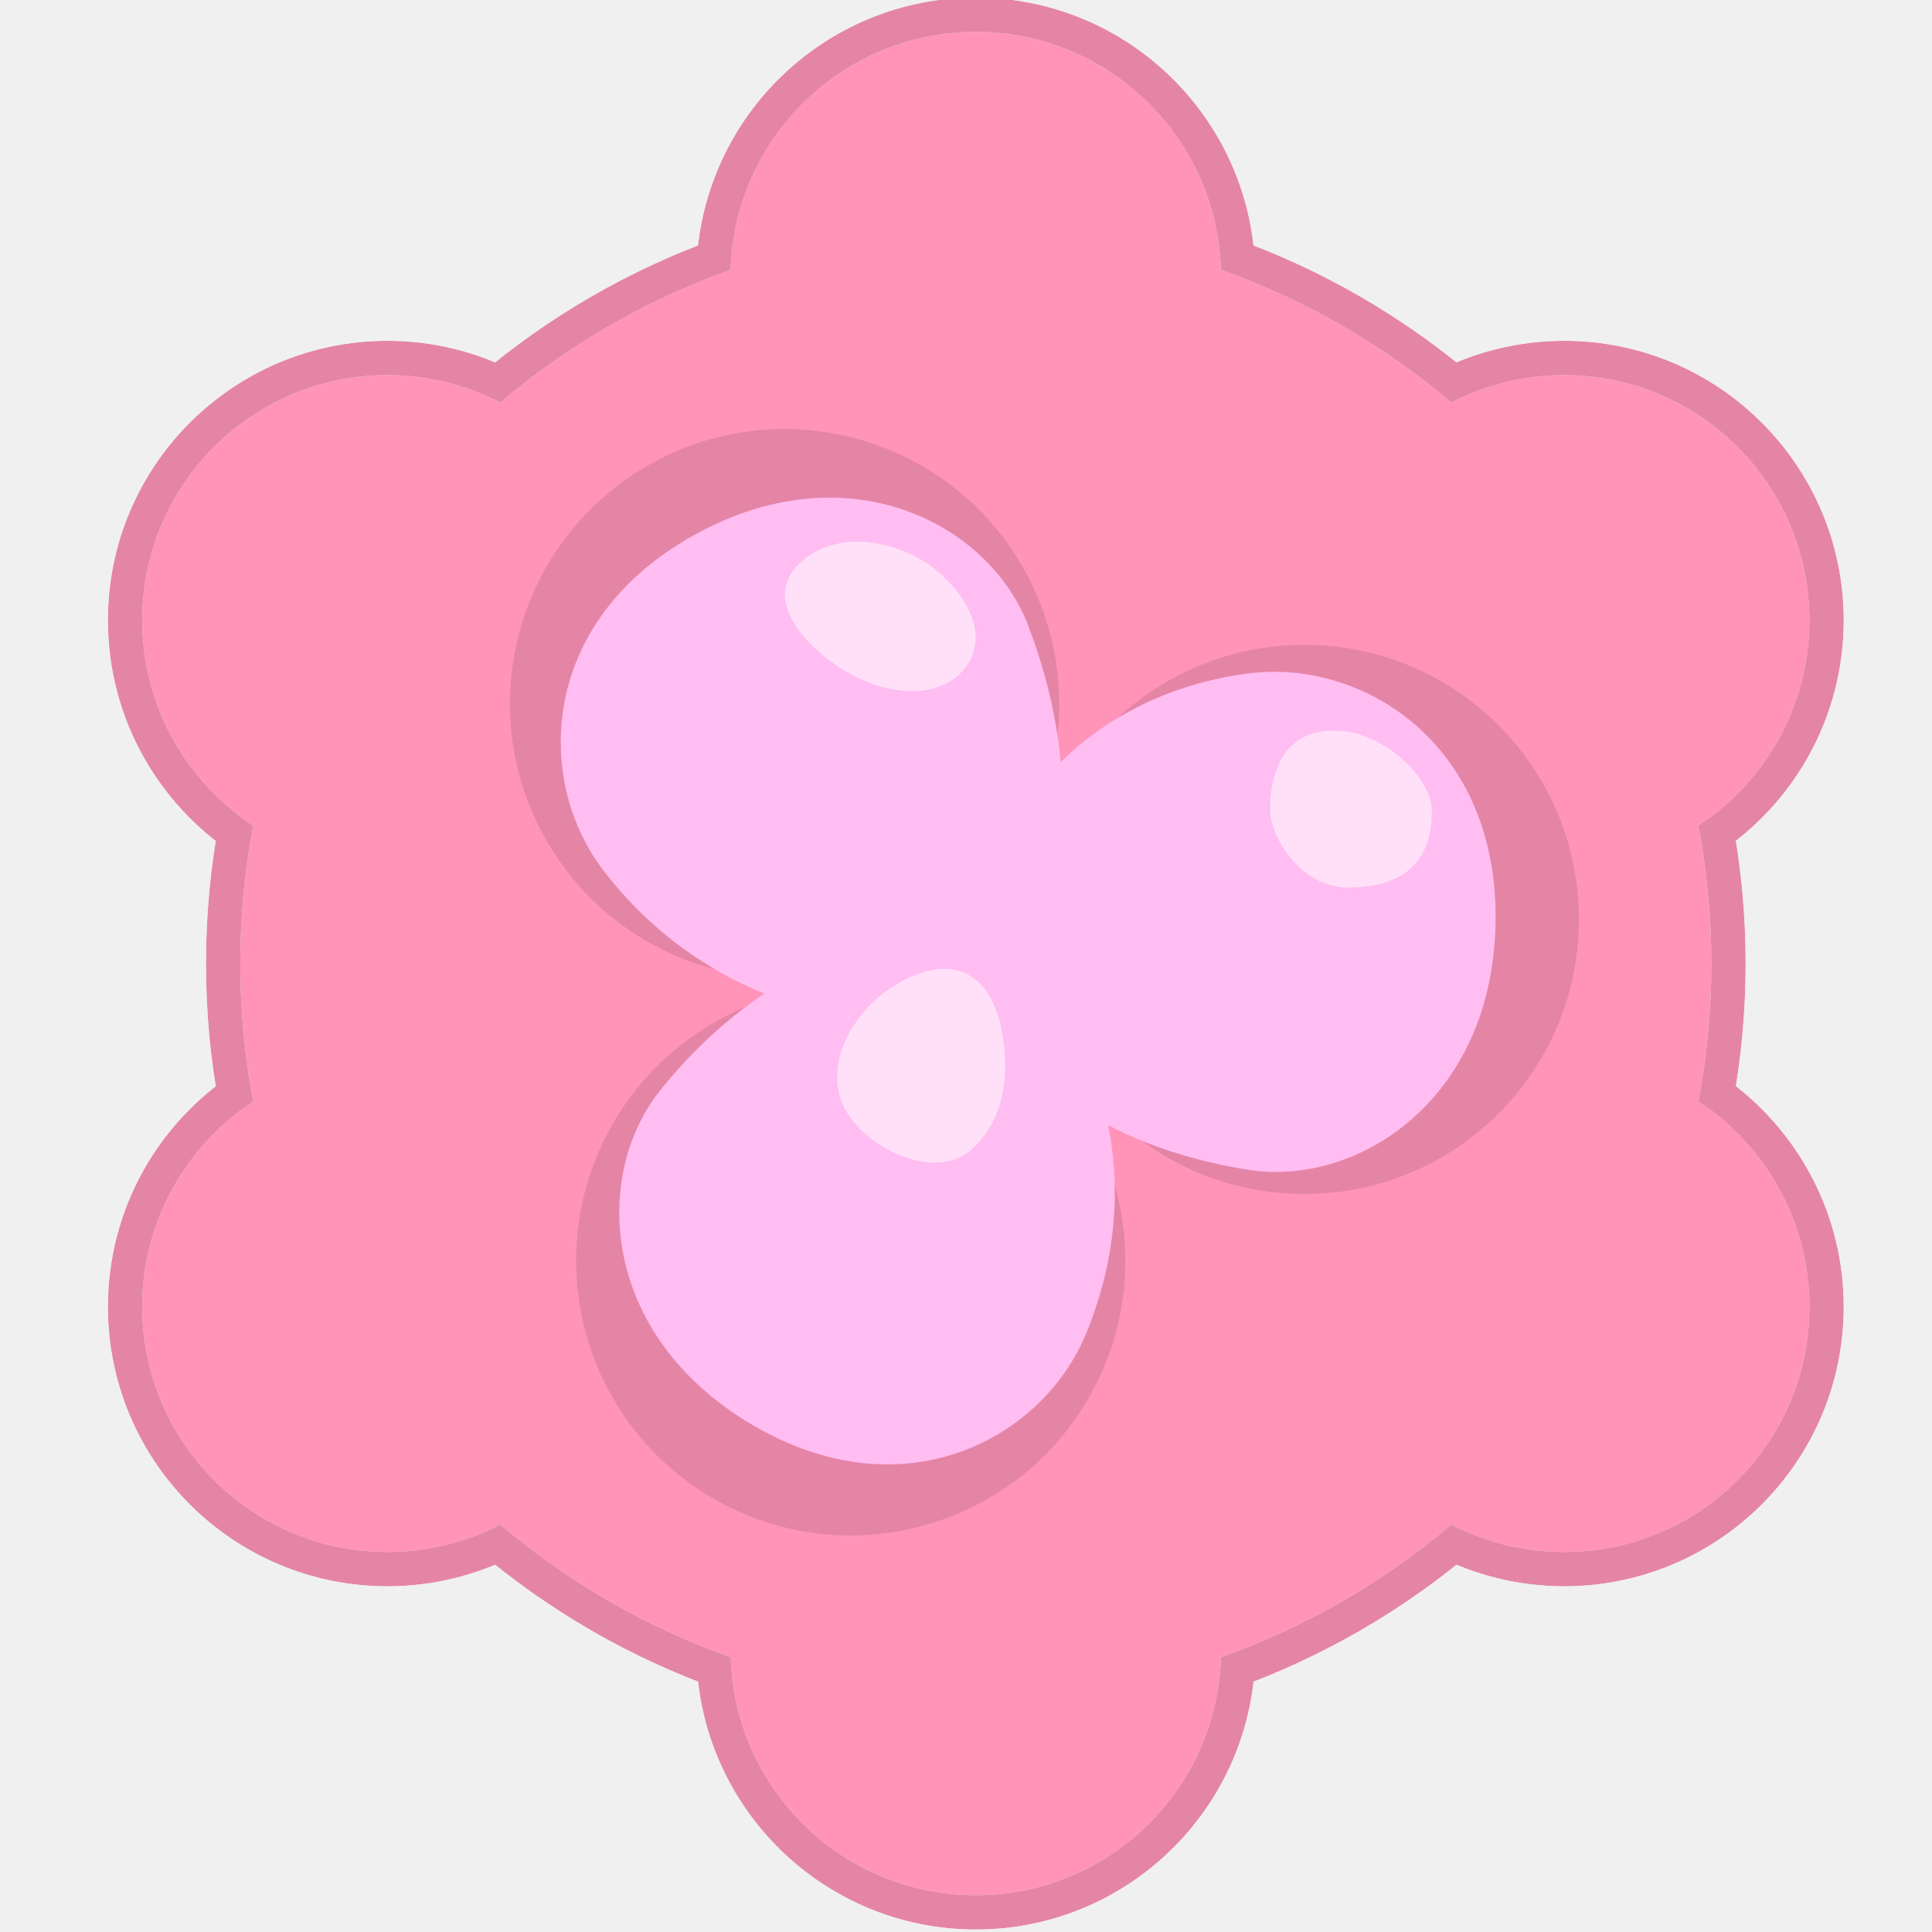
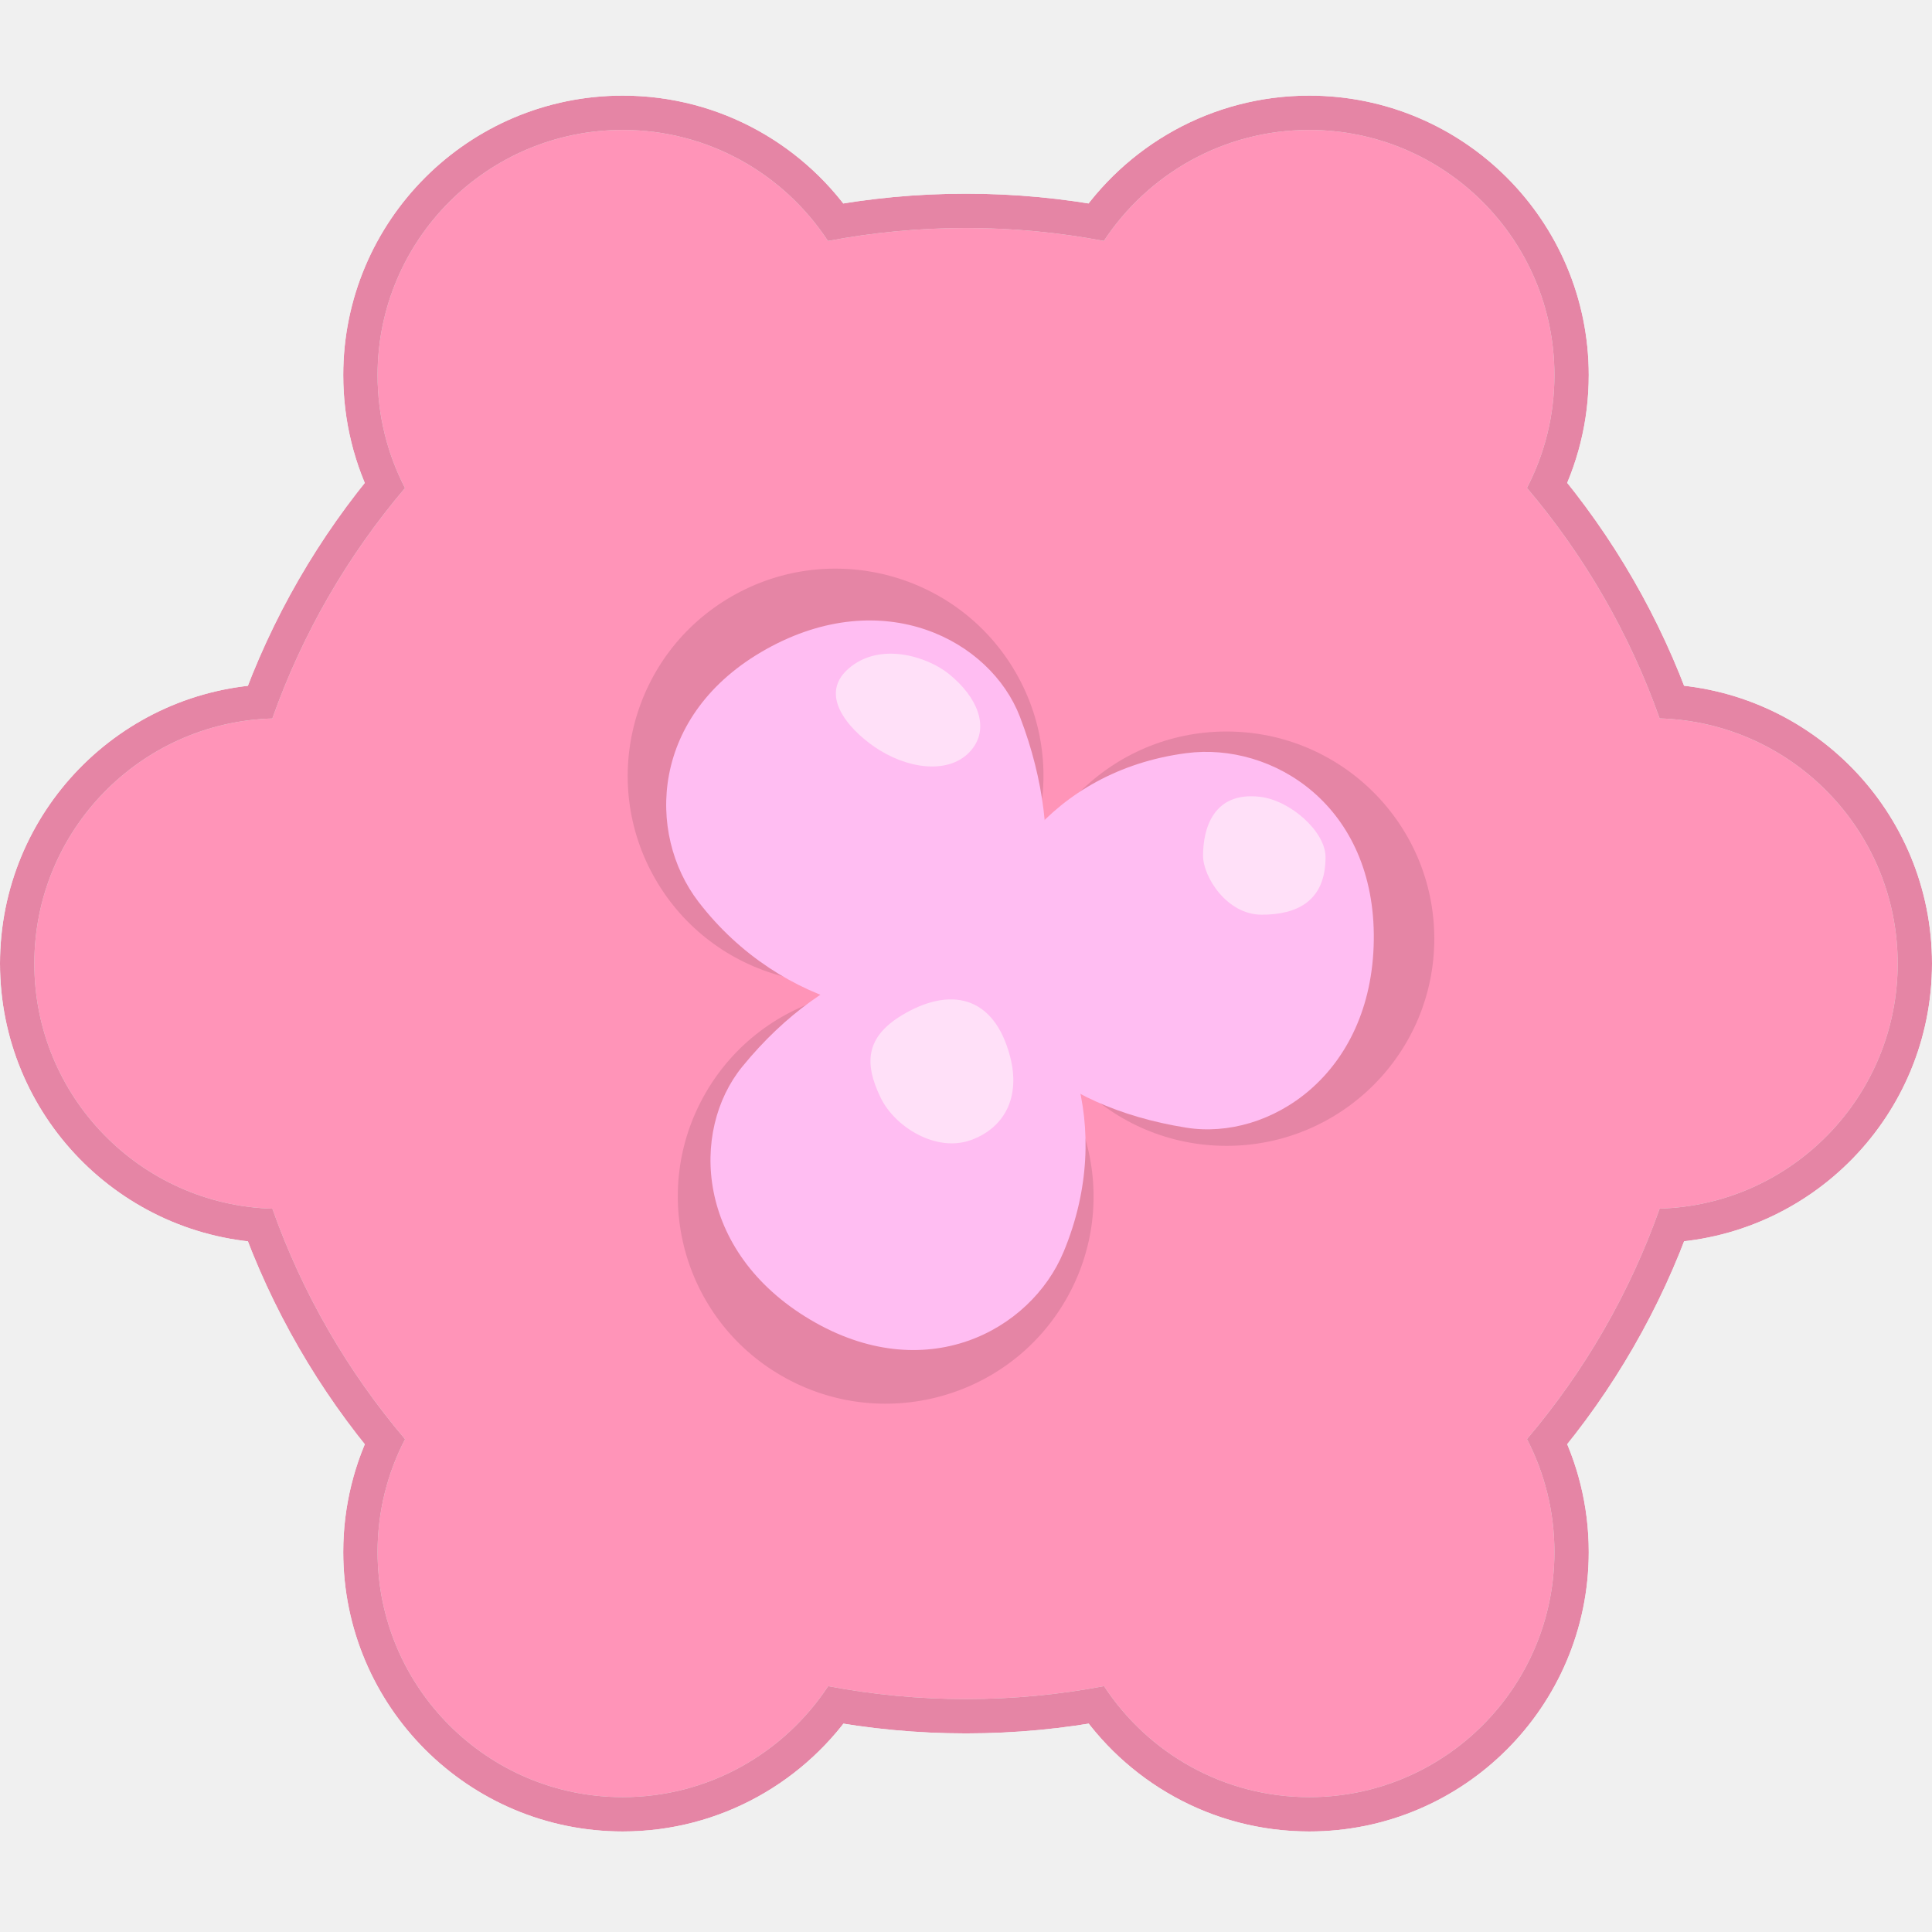
<svg xmlns="http://www.w3.org/2000/svg" width="788" height="788" fill="none">
  <rect rx="0" ry="0" transform="matrix(1, 0, 0, 1, 0, 0)" width="788" height="788" class="fills" />
-   <path d="M497.856,110.047C532.590,122.320,564.399,140.813,591.939,164.184C605.736,157.054,621.398,153.000,638.000,153.000C693.192,153.000,738.000,197.808,738.000,253.000C738.000,288.002,719.978,318.829,692.714,336.698C696.181,354.903,698.000,373.741,698.000,393.000C698.000,412.217,696.189,431.014,692.729,449.230C719.972,467.162,738.000,497.992,738.000,533.000C738.000,588.192,693.192,633.000,638.000,633.000C621.415,633.000,605.767,628.954,591.992,621.795C564.462,645.141,532.687,663.627,497.989,675.906C496.420,729.755,452.220,773.000,398.000,773.000C343.807,773.000,299.625,729.799,298.044,675.986M298.144,675.953C263.402,663.677,231.587,645.179,204.042,621.801C190.264,628.946,174.602,633.000,158.000,633.000C102.808,633.000,58.000,588.192,58.000,533.000C58.000,497.998,76.022,467.171,103.286,449.302C99.820,431.107,98.000,412.265,98.000,393.000C98.000,373.787,99.810,354.994,103.269,336.781C76.028,318.838,58.000,288.008,58.000,253.000C58.000,197.808,102.808,153.000,158.000,153.000C174.585,153.000,190.233,157.046,204.008,164.205C231.487,140.889,263.285,122.382,298.011,110.094C299.580,56.245,343.780,13.000,398.000,13.000C452.193,13.000,496.375,56.201,497.956,110.014" style="fill: rgb(255, 148, 184); fill-opacity: 1;" class="fills" />
+   <path d="M111.047,293.144C123.320,258.410,141.813,226.601,165.184,199.061C158.054,185.264,154.000,169.602,154.000,153.000C154.000,97.808,198.808,53.000,254.000,53.000C289.002,53.000,319.829,71.022,337.698,98.286C355.903,94.819,374.741,93.000,394.000,93.000C413.217,93.000,432.014,94.811,450.230,98.271C468.162,71.028,498.992,53.000,534.000,53.000C589.192,53.000,634.000,97.808,634.000,153.000C634.000,169.585,629.954,185.233,622.795,199.008C646.141,226.538,664.627,258.313,676.906,293.011C730.755,294.580,774.000,338.780,774.000,393.000C774.000,447.193,730.799,491.375,676.986,492.956M676.953,492.856C664.677,527.598,646.179,559.413,622.801,586.958C629.946,600.736,634.000,616.398,634.000,633.000C634.000,688.192,589.192,733.000,534.000,733.000C498.998,733.000,468.171,714.978,450.302,687.714C432.107,691.180,413.265,693.000,394.000,693.000C374.787,693.000,355.994,691.190,337.781,687.731C319.838,714.972,289.008,733.000,254.000,733.000C198.808,733.000,154.000,688.192,154.000,633.000C154.000,616.415,158.046,600.767,165.205,586.992C141.889,559.513,123.382,527.715,111.094,492.989C57.245,491.420,14.000,447.220,14.000,393.000C14.000,338.807,57.201,294.625,111.014,293.044" style="fill: rgb(255, 148, 184); fill-opacity: 1;" class="fills" />
  <g class="strokes">
    <g class="outer-stroke-shape">
      <defs>
-         <mask id="b" x="38.201" y="-6.799" width="719.598" height="799.598" maskUnits="userSpaceOnUse">
+         <mask id="b" x="-5.799" y="33.201" width="799.598" height="719.598" maskUnits="userSpaceOnUse">
          <use href="#a" style="fill: none; stroke: white; stroke-width: 28;" />
          <use href="#a" style="fill: black; stroke: none;" />
        </mask>
-         <path d="M497.856,110.047C532.590,122.320,564.399,140.813,591.939,164.184C605.736,157.054,621.398,153.000,638.000,153.000C693.192,153.000,738.000,197.808,738.000,253.000C738.000,288.002,719.978,318.829,692.714,336.698C696.181,354.903,698.000,373.741,698.000,393.000C698.000,412.217,696.189,431.014,692.729,449.230C719.972,467.162,738.000,497.992,738.000,533.000C738.000,588.192,693.192,633.000,638.000,633.000C621.415,633.000,605.767,628.954,591.992,621.795C564.462,645.141,532.687,663.627,497.989,675.906C496.420,729.755,452.220,773.000,398.000,773.000C343.807,773.000,299.625,729.799,298.044,675.986M298.144,675.953C263.402,663.677,231.587,645.179,204.042,621.801C190.264,628.946,174.602,633.000,158.000,633.000C102.808,633.000,58.000,588.192,58.000,533.000C58.000,497.998,76.022,467.171,103.286,449.302C99.820,431.107,98.000,412.265,98.000,393.000C98.000,373.787,99.810,354.994,103.269,336.781C76.028,318.838,58.000,288.008,58.000,253.000C58.000,197.808,102.808,153.000,158.000,153.000C174.585,153.000,190.233,157.046,204.008,164.205C231.487,140.889,263.285,122.382,298.011,110.094C299.580,56.245,343.780,13.000,398.000,13.000C452.193,13.000,496.375,56.201,497.956,110.014" id="a" />
+         <path d="M111.047,293.144C123.320,258.410,141.813,226.601,165.184,199.061C158.054,185.264,154.000,169.602,154.000,153.000C154.000,97.808,198.808,53.000,254.000,53.000C289.002,53.000,319.829,71.022,337.698,98.286C355.903,94.819,374.741,93.000,394.000,93.000C413.217,93.000,432.014,94.811,450.230,98.271C468.162,71.028,498.992,53.000,534.000,53.000C589.192,53.000,634.000,97.808,634.000,153.000C634.000,169.585,629.954,185.233,622.795,199.008C646.141,226.538,664.627,258.313,676.906,293.011C730.755,294.580,774.000,338.780,774.000,393.000C774.000,447.193,730.799,491.375,676.986,492.956M676.953,492.856C664.677,527.598,646.179,559.413,622.801,586.958C629.946,600.736,634.000,616.398,634.000,633.000C634.000,688.192,589.192,733.000,534.000,733.000C498.998,733.000,468.171,714.978,450.302,687.714C432.107,691.180,413.265,693.000,394.000,693.000C374.787,693.000,355.994,691.190,337.781,687.731C319.838,714.972,289.008,733.000,254.000,733.000C198.808,733.000,154.000,688.192,154.000,633.000C154.000,616.415,158.046,600.767,165.205,586.992C141.889,559.513,123.382,527.715,111.094,492.989C57.245,491.420,14.000,447.220,14.000,393.000C14.000,338.807,57.201,294.625,111.014,293.044" id="a" />
      </defs>
      <use href="#a" mask="url(#b)" style="fill: none; stroke-width: 28; stroke: rgb(229, 133, 165); stroke-opacity: 1;" />
      <use href="#a" style="fill: none; stroke-width: 14; stroke: none; stroke-opacity: 1;" />
    </g>
  </g>
-   <ellipse cx="319.995" cy="286.995" rx="112" ry="112" transform="matrix(-0.5, -0.866025, 0.866025, -0.5, 231.4474, 707.6159)" style="fill: rgb(229, 133, 165); fill-opacity: 1;" class="fills" />
-   <path d="M246.124,355.047C217.928,318.210,219.879,253.575,282.727,218.445C345.581,183.311,403.392,213.442,419.329,255.047C445.919,324.459,432.177,388.000,401.000,406.000C364.627,427.000,290.954,413.616,246.124,355.047Z" style="fill: rgb(255, 189, 242); fill-opacity: 1;" class="fills" />
-   <path d="M326.950,229.024C343.834,214.236,369.503,222.527,381.011,231.862C396.426,244.367,402.608,260.127,394.099,271.797C383.920,285.758,361.928,284.368,343.630,273.039C330.231,264.743,309.212,244.558,326.950,229.024Z" style="fill: rgb(255, 224, 248); fill-opacity: 1;" class="fills" />
-   <ellipse cx="532" cy="375" rx="112" ry="112" transform="matrix(1, 0, 0, 1, 0, 0)" style="fill: rgb(229, 133, 165); fill-opacity: 1;" class="fills" />
-   <path d="M509.048,274.684C555.486,268.611,611.009,303.031,610.000,375.898C608.990,448.772,553.467,484.196,509.048,477.111C434.941,465.291,398.000,422.456,398.000,386.019C398.000,343.509,435.214,284.339,509.048,274.684Z" style="fill: rgb(255, 189, 242); fill-opacity: 1;" class="fills" />
-   <path d="M548.585,298.279C565.109,300.179,584.000,317.106,584.000,330.864C584.000,354.759,568.601,362.000,549.634,362.000C530.668,362.000,518.000,341.349,518.000,330.140C518.000,315.657,523.390,295.383,548.585,298.279Z" style="fill: rgb(255, 224, 248); fill-opacity: 1;" class="fills" />
-   <ellipse cx="346.995" cy="514.253" rx="112" ry="112" transform="matrix(-0.5, 0.866025, -0.866025, -0.5, 965.8486, 470.8734)" style="fill: rgb(229, 133, 165); fill-opacity: 1;" class="fills" />
-   <path d="M442.865,544.201C425.061,587.038,368.111,617.666,306.263,580.803C244.409,543.937,241.598,478.806,269.660,444.201C316.478,386.467,376.823,372.000,408.000,390.000C444.373,411.000,471.172,476.092,442.865,544.201Z" style="fill: rgb(255, 189, 242); fill-opacity: 1;" class="fills" />
-   <path d="M409.757,429.049C410.979,444.277,407.422,459.364,395.697,469.282C380.599,482.053,352.047,467.667,344.283,451.629C335.323,433.117,349.162,412.536,362.288,403.642C386.731,387.080,406.977,394.388,409.757,429.049ZM362.288,403.642" style="fill: rgb(255, 224, 248); fill-opacity: 1;" class="fills" />
+   <ellipse cx="340.808" cy="316.468" rx="84.591" ry="84.715" transform="matrix(-0.501103, -0.865388, 0.866661, -0.498898, 237.3172, 769.2839)" style="fill: rgb(229, 133, 165); fill-opacity: 1;" class="fills" />
+   <path d="M284.892,367.828C263.550,340.027,265.026,291.246,312.598,264.732C360.175,238.216,403.934,260.956,415.998,292.357C436.125,344.743,425.723,392.698,402.124,406.283C374.591,422.132,318.826,412.031,284.892,367.828Z" style="fill: rgb(255, 189, 242); fill-opacity: 1;" class="fills" />
+   <path d="M346.072,272.716C358.853,261.555,378.282,267.813,386.993,274.858C398.662,284.296,403.341,296.190,396.900,304.998C389.195,315.534,372.549,314.486,358.698,305.935C348.556,299.674,332.646,284.440,346.072,272.716Z" style="fill: rgb(255, 224, 248); fill-opacity: 1;" class="fills" />
+   <ellipse cx="500.251" cy="382.858" rx="84.749" ry="84.5" transform="matrix(1, 0, 0, 1, 0, 0)" style="fill: rgb(229, 133, 165); fill-opacity: 1;" class="fills" />
+   <path d="M483.909,307.177C519.060,302.593,561.088,328.570,560.324,383.564C559.560,438.563,517.532,465.299,483.909,459.952C427.815,451.031,399.853,418.703,399.853,391.203C399.853,359.120,428.022,314.464,483.909,307.177Z" style="fill: rgb(255, 189, 242); fill-opacity: 1;" class="fills" />
+   <path d="M513.837,324.984C526.344,326.418,540.643,339.193,540.643,349.576C540.643,367.611,528.988,373.075,514.631,373.075C500.274,373.075,490.685,357.490,490.685,349.030C490.685,338.100,494.765,322.798,513.837,324.984Z" style="fill: rgb(255, 224, 248); fill-opacity: 1;" class="fills" />
+   <ellipse cx="361.245" cy="487.984" rx="84.591" ry="84.715" transform="matrix(-0.501103, 0.865388, -0.866661, -0.498898, 965.182, 418.8205)" style="fill: rgb(229, 133, 165); fill-opacity: 1;" class="fills" />
+   <path d="M433.813,510.585C420.337,542.915,377.228,566.031,330.413,538.210C283.594,510.387,281.466,461.231,302.708,435.114C338.145,391.541,383.823,380.623,407.422,394.208C434.954,410.057,455.240,459.183,433.813,510.585Z" style="fill: rgb(255, 189, 242); fill-opacity: 1;" class="fills" />
+   <path d="M412.000,431.000C416.248,447.321,409.890,459.957,396.000,465.000C381.947,470.102,365.069,459.824,359.193,447.720C352.410,433.748,353.000,423.000,368.000,414.000C387.147,402.512,405.390,405.602,412.000,431.000ZM368.000,414.000" style="fill: rgb(255, 224, 248); fill-opacity: 1;" class="fills" />
</svg>
